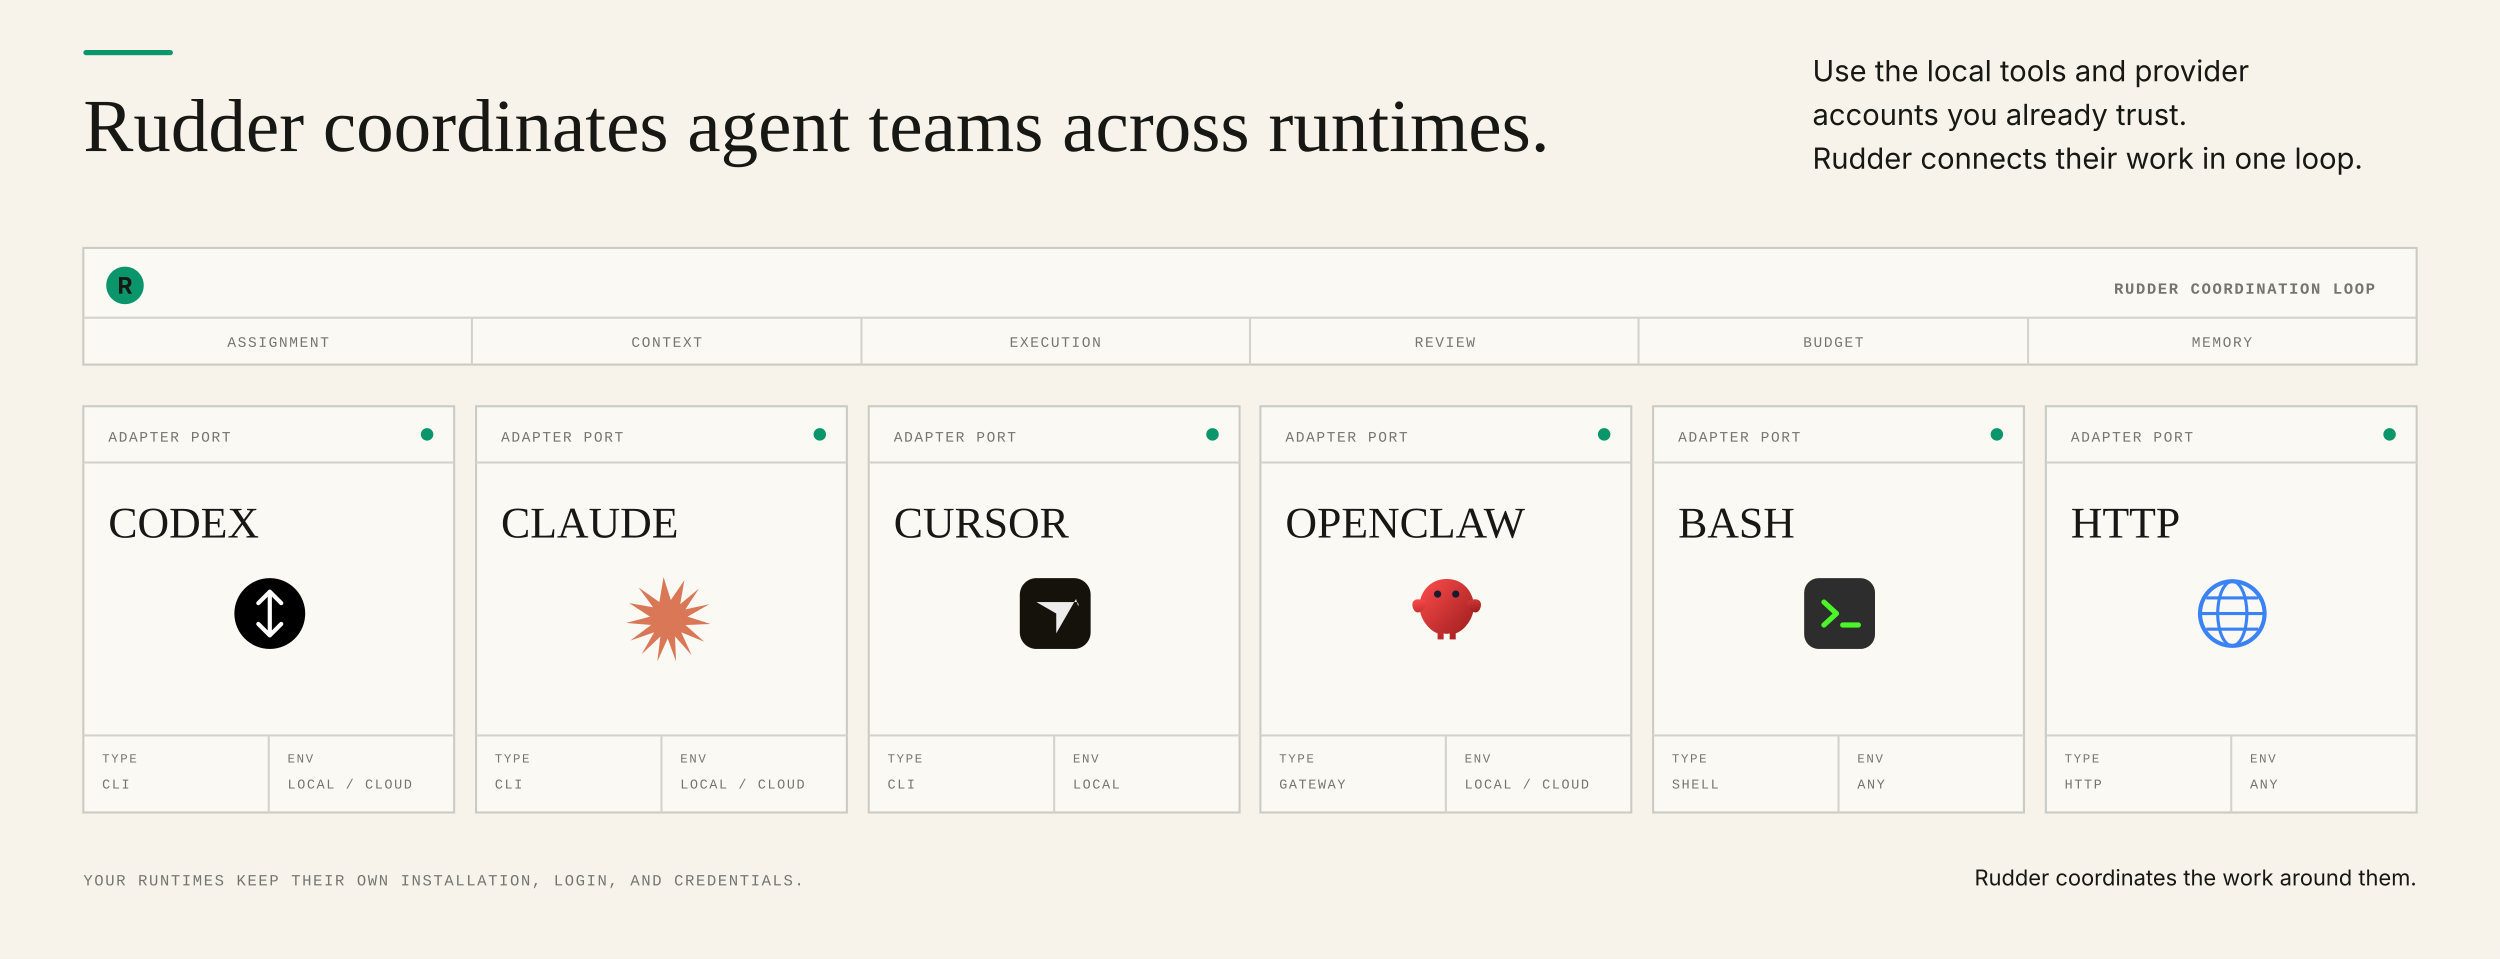
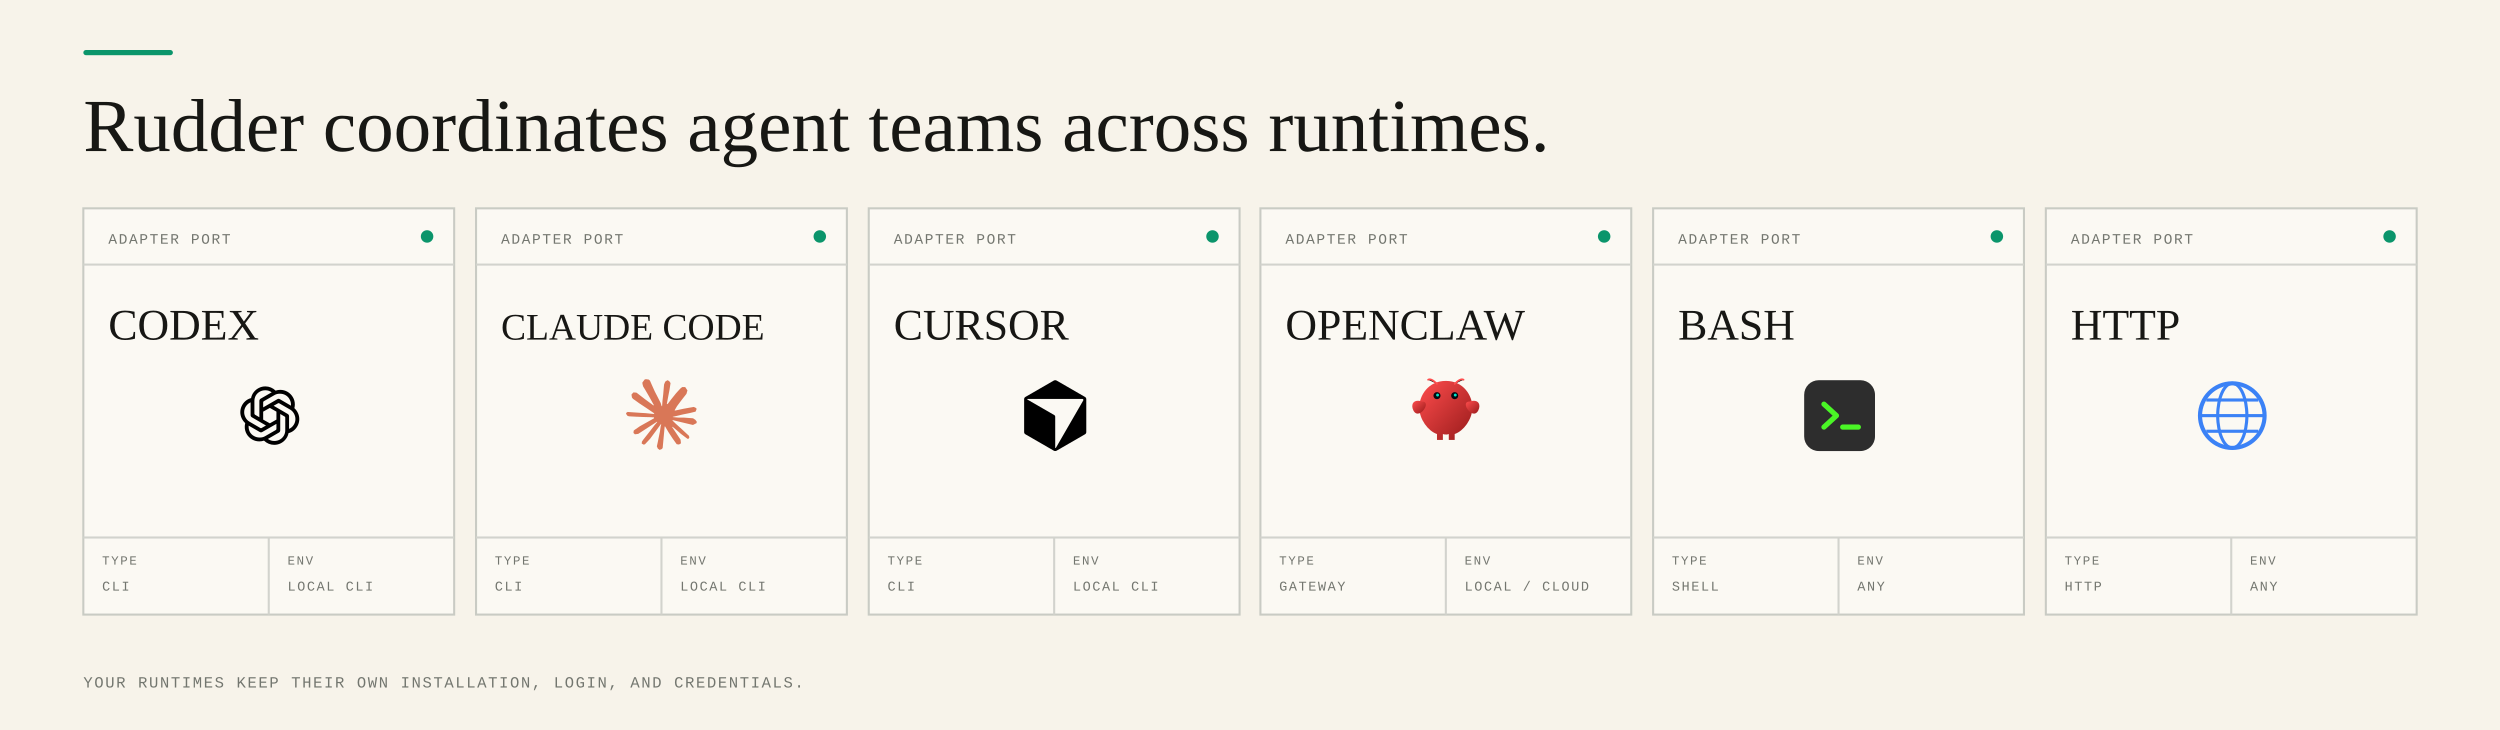
- <svg xmlns="http://www.w3.org/2000/svg" viewBox="0 0 2400 920" role="img" aria-labelledby="title desc">
+ <svg xmlns="http://www.w3.org/2000/svg" viewBox="0 0 2400 700" role="img" aria-labelledby="title desc">
  <defs>
    <style>
      .serif { font-family: Georgia, "Times New Roman", serif; fill: #171714; }
      .sans { font-family: Inter, ui-sans-serif, -apple-system, BlinkMacSystemFont, "Segoe UI", sans-serif; fill: #171714; }
      .mono { font-family: "SFMono-Regular", Consolas, "Liberation Mono", monospace; fill: #73766f; letter-spacing: 1.5px; }
      .card { fill: #fbf9f3; stroke: #c9cbc4; stroke-width: 2; }
      .rule { stroke: #d2d3cd; stroke-width: 2; }
    </style>
-     <linearGradient id="openclaw-gradient" x1="0" y1="0" x2="1" y2="1">
-       <stop offset="0" stop-color="#ff4d4d" />
-       <stop offset="1" stop-color="#991b1b" />
+     <linearGradient id="openclaw-gradient" x1="0%" y1="0%" x2="100%" y2="100%">
+       <stop offset="0%" stop-color="#ff4d4d" />
+       <stop offset="100%" stop-color="#991b1b" />
    </linearGradient>
  </defs>
  <rect width="2400" height="920" fill="#f7f3ea" />
  <rect x="80" y="48" width="86" height="5" rx="2.5" fill="#0b956b" />
  <text class="serif" x="80" y="145" font-size="72">Rudder coordinates agent teams across runtimes.</text>
-   <text class="sans" x="1740" y="78" font-size="28" fill="#686c66">
-     <tspan x="1740" dy="0">Use the local tools and provider</tspan>
-     <tspan x="1740" dy="42">accounts you already trust.</tspan>
-     <tspan x="1740" dy="42">Rudder connects their work in one loop.</tspan>
-   </text>
-   <rect x="80" y="238" width="2240" height="112" fill="#fbf9f3" stroke="#c9cbc4" stroke-width="2" />
-   <circle cx="120" cy="274" r="18" fill="#0b956b" />
-   <text class="sans" x="120" y="282" text-anchor="middle" font-size="22" font-weight="700" fill="#fff">R</text>
-   <text class="mono" x="2280" y="282" text-anchor="end" font-size="15" font-weight="700">RUDDER COORDINATION LOOP</text>
-   <line x1="80" y1="305" x2="2320" y2="305" class="rule" />
-   <g class="mono" font-size="14" text-anchor="middle">
-     <text x="267" y="333">ASSIGNMENT</text>
-     <text x="640" y="333">CONTEXT</text>
-     <text x="1013" y="333">EXECUTION</text>
-     <text x="1387" y="333">REVIEW</text>
-     <text x="1760" y="333">BUDGET</text>
-     <text x="2133" y="333">MEMORY</text>
-   </g>
-   <g class="rule">
-     <line x1="453" y1="305" x2="453" y2="350" />
-     <line x1="827" y1="305" x2="827" y2="350" />
-     <line x1="1200" y1="305" x2="1200" y2="350" />
-     <line x1="1573" y1="305" x2="1573" y2="350" />
-     <line x1="1947" y1="305" x2="1947" y2="350" />
-   </g>
-   <g transform="translate(80 390)">
+   <g transform="translate(80 200)">
    <rect class="card" width="356" height="390" />
    <text class="mono" x="24" y="34" font-size="14">ADAPTER PORT</text>
    <circle cx="330" cy="27" r="6" fill="#0b956b" />
    <line x1="0" y1="54" x2="356" y2="54" class="rule" />
    <text class="serif" x="24" y="126" font-size="42">CODEX</text>
-     <g transform="translate(145 165)">
-       <circle cx="34" cy="34" r="34" fill="#000" />
-       <path d="M34 13v42M23 24l11-11 11 11M23 44l11 11 11-11" fill="none" stroke="#fff" stroke-width="4" stroke-linecap="round" stroke-linejoin="round" />
+     <g transform="translate(145 165) scale(3.4)">
+       <path d="M11.248 18.25q-.825 0-1.568-.314a4.3 4.3 0 0 1-1.32-.874 4 4 0 0 1-1.304.214 4 4 0 0 1-2.046-.544 4.27 4.27 0 0 1-1.518-1.485 4 4 0 0 1-.56-2.095q0-.48.131-1.04A4.4 4.4 0 0 1 2.04 10.71a4.07 4.07 0 0 1 .017-3.4 4.2 4.2 0 0 1 1.056-1.418 3.8 3.8 0 0 1 1.6-.842 3.9 3.9 0 0 1 .76-1.683q.593-.759 1.451-1.188a4.04 4.04 0 0 1 1.832-.429q.825 0 1.567.313.742.314 1.32.875a4 4 0 0 1 1.304-.215q1.106 0 2.046.545a4.14 4.14 0 0 1 1.501 1.485q.578.941.578 2.095 0 .48-.132 1.04.66.61 1.023 1.419.363.792.363 1.666 0 .892-.38 1.717a4.3 4.3 0 0 1-1.072 1.435 3.8 3.8 0 0 1-1.584.825 3.8 3.8 0 0 1-.775 1.683 4.06 4.06 0 0 1-1.436 1.188 4.04 4.04 0 0 1-1.832.429m-4.076-2.062q.825 0 1.435-.347l3.103-1.782a.36.36 0 0 0 .164-.313v-1.42L7.881 14.62a.67.67 0 0 1-.726 0l-3.118-1.798a.5.5 0 0 1-.017.115v.198q0 .841.396 1.551.413.693 1.139 1.089a3.2 3.2 0 0 0 1.617.412m.165-2.69a.4.4 0 0 0 .181.05q.083 0 .165-.05l1.238-.71-3.977-2.31a.7.7 0 0 1-.363-.643v-3.58q-.825.362-1.32 1.122a2.9 2.9 0 0 0-.495 1.65q0 .809.413 1.55.412.743 1.072 1.123zm3.91 3.663q.875 0 1.585-.396a2.96 2.96 0 0 0 1.534-2.64v-3.564a.32.32 0 0 0-.165-.297l-1.254-.726v4.604a.7.7 0 0 1-.363.643l-3.119 1.799a3 3 0 0 0 1.783.577m.627-6.039V8.878L10.01 7.822 8.129 8.878v2.244l1.881 1.056zM7.057 5.859a.7.7 0 0 1 .363-.644l3.119-1.798a3 3 0 0 0-1.782-.578q-.874 0-1.584.396A2.96 2.96 0 0 0 6.05 4.324a3.07 3.07 0 0 0-.396 1.551v3.547q0 .199.165.314l1.237.726zm8.383 7.887q.825-.364 1.303-1.123.495-.758.495-1.65a3.15 3.15 0 0 0-.412-1.55q-.413-.743-1.073-1.123l-3.086-1.782q-.099-.065-.181-.049a.3.3 0 0 0-.165.05l-1.238.692 3.993 2.327a.6.6 0 0 1 .264.264.64.64 0 0 1 .1.363zm-3.317-8.382a.63.63 0 0 1 .726 0l3.135 1.831v-.297q0-.792-.396-1.501a2.86 2.86 0 0 0-1.105-1.155q-.71-.43-1.65-.43-.825 0-1.436.347L8.294 5.941a.36.36 0 0 0-.165.314v1.418z" />
    </g>
    <line x1="0" y1="316" x2="356" y2="316" class="rule" />
    <line x1="178" y1="316" x2="178" y2="390" class="rule" />
    <text class="mono" x="18" y="342" font-size="12">TYPE</text>
    <text class="mono" x="18" y="367" font-size="13" fill="#171714">CLI</text>
    <text class="mono" x="196" y="342" font-size="12">ENV</text>
-     <text class="mono" x="196" y="367" font-size="13" fill="#171714">LOCAL / CLOUD</text>
+     <text class="mono" x="196" y="367" font-size="13" fill="#171714">LOCAL CLI</text>
  </g>
-   <g transform="translate(457 390)">
+   <g transform="translate(457 200)">
    <rect class="card" width="356" height="390" />
    <text class="mono" x="24" y="34" font-size="14">ADAPTER PORT</text>
    <circle cx="330" cy="27" r="6" fill="#0b956b" />
    <line x1="0" y1="54" x2="356" y2="54" class="rule" />
-     <text class="serif" x="24" y="126" font-size="42">CLAUDE</text>
-     <g transform="translate(144 164)" fill="#d97757">
-       <path d="M36 0l7 22L56 3l-4 23L70 11 57 31l23-5-21 12 22 7-24 1 18 16-22-9 10 22-16-18 1 24-8-22-10 22 3-24-18 17 12-21-23 8 20-15-24-2 23-6L3 25l23 4L12 10l20 14z" />
+     <text class="serif" x="24" y="126" font-size="36">CLAUDE CODE</text>
+     <g transform="translate(144 164) scale(2.83)" fill="#d97757">
+       <path d="m4.714 15.956 4.717-2.647.079-.231-.079-.128h-.231l-.789-.049-2.696-.073-2.337-.097-2.265-.121-.571-.121-.534-.704.055-.352.48-.322.686.061 1.518.103 2.277.158 1.651.097 2.447.255h.389l.055-.158-.134-.097-.103-.097L6.973 9.836l-2.55-1.688-1.336-.971-.723-.492-.364-.461-.158-1.008.656-.723.88.061.225.061.892.686 1.906 1.475 2.489 1.834.364.303.146-.103.018-.073-.164-.273-1.354-2.447-1.445-2.489-.643-1.032-.17-.619c-.061-.255-.103-.467-.103-.729L6.287.134 6.7 0l.996.134.419.364.619 1.415 1.002 2.228 1.554 3.03.455.898.243.832.091.255h.158v-.146l.128-1.706.237-2.095.231-2.696.079-.759.376-.911.747-.492.583.279.48.686-.067.443-.285 1.852-.559 2.902-.364 1.943h.212l.243-.243.984-1.305 1.651-2.064.729-.82.85-.905.546-.431h1.032l.759 1.129-.34 1.166-1.062 1.348-.88 1.141-1.263 1.7-.789 1.36.073.109.188-.018 2.853-.607 1.542-.279 1.84-.316.832.389.091.395-.328.807-1.967.486-2.307.461-3.436.814-.043.03.049.061 1.548.146.662.036h1.621l3.018.225.789.522.474.638-.079.486-1.214.619-1.639-.389-3.825-.911-1.311-.328h-.182v.109l1.093 1.069 2.003 1.809 2.507 2.331.128.577-.322.455-.34-.049-2.204-1.657-.85-.747-1.925-1.621h-.128v.17l.443.65 2.344 3.521.121 1.081-.17.352-.607.212-.668-.121-1.372-1.925L14.38 17.959l-1.141-1.943-.14.079-.674 7.255-.316.37-.729.279-.607-.461-.322-.747.322-1.475.389-1.925.316-1.53.285-1.9.17-.631-.012-.043-.14.018-1.433 1.967-2.18 2.945-1.724 1.846-.413.164-.716-.37.067-.662.401-.589 2.386-3.036 1.439-1.882.929-1.087-.006-.158h-.055l-6.338 4.116-1.129.146-.486-.455.061-.747.231-.243 1.906-1.311Z" />
    </g>
    <line x1="0" y1="316" x2="356" y2="316" class="rule" />
    <line x1="178" y1="316" x2="178" y2="390" class="rule" />
    <text class="mono" x="18" y="342" font-size="12">TYPE</text>
    <text class="mono" x="18" y="367" font-size="13" fill="#171714">CLI</text>
    <text class="mono" x="196" y="342" font-size="12">ENV</text>
-     <text class="mono" x="196" y="367" font-size="13" fill="#171714">LOCAL / CLOUD</text>
+     <text class="mono" x="196" y="367" font-size="13" fill="#171714">LOCAL CLI</text>
  </g>
-   <g transform="translate(834 390)">
+   <g transform="translate(834 200)">
    <rect class="card" width="356" height="390" />
    <text class="mono" x="24" y="34" font-size="14">ADAPTER PORT</text>
    <circle cx="330" cy="27" r="6" fill="#0b956b" />
    <line x1="0" y1="54" x2="356" y2="54" class="rule" />
    <text class="serif" x="24" y="126" font-size="42">CURSOR</text>
-     <g transform="translate(145 165)">
-       <rect width="68" height="68" rx="16" fill="#14120b" />
-       <path d="M54 20 35 53V34L16 23h38c2 0 3 2 2 4z" fill="#edecec" />
+     <g transform="translate(145 165) scale(2.833333)" fill="#000">
+       <path d="M11.503.131 1.891 5.678a.84.84 0 0 0-.42.726v11.188c0 .3.162.575.42.724l9.609 5.55a1 1 0 0 0 .998 0l9.61-5.55a.84.84 0 0 0 .42-.724V6.404a.84.84 0 0 0-.42-.726L12.497.131a1.01 1.01 0 0 0-.996 0M2.657 6.338h18.55c.263 0 .43.287.297.515L12.23 22.918c-.062.107-.229.064-.229-.06V12.335a.59.59 0 0 0-.295-.51l-9.11-5.257c-.109-.063-.064-.23.061-.23" />
    </g>
    <line x1="0" y1="316" x2="356" y2="316" class="rule" />
    <line x1="178" y1="316" x2="178" y2="390" class="rule" />
    <text class="mono" x="18" y="342" font-size="12">TYPE</text>
    <text class="mono" x="18" y="367" font-size="13" fill="#171714">CLI</text>
    <text class="mono" x="196" y="342" font-size="12">ENV</text>
-     <text class="mono" x="196" y="367" font-size="13" fill="#171714">LOCAL</text>
+     <text class="mono" x="196" y="367" font-size="13" fill="#171714">LOCAL CLI</text>
  </g>
-   <g transform="translate(1210 390)">
+   <g transform="translate(1210 200)">
    <rect class="card" width="356" height="390" />
    <text class="mono" x="24" y="34" font-size="14">ADAPTER PORT</text>
    <circle cx="330" cy="27" r="6" fill="#0b956b" />
    <line x1="0" y1="54" x2="356" y2="54" class="rule" />
    <text class="serif" x="24" y="126" font-size="42">OPENCLAW</text>
-     <g transform="translate(144 160) scale(.58)">
-       <path d="M60 10C30 10 15 35 15 55s15 40 30 45v10h10v-10c5 2 10 0 10 0v10h10v-10c15-5 30-25 30-45S90 10 60 10Z" fill="url(#openclaw-gradient)" />
-       <path d="M20 45C5 40 0 50 5 60s15 5 20-5c3-7 0-10-5-10ZM100 45c15-5 20 5 15 15s-15 5-20-5c-3-7 0-10 5-10Z" fill="url(#openclaw-gradient)" />
-       <circle cx="45" cy="35" r="6" fill="#1a1a2e" />
-       <circle cx="75" cy="35" r="6" fill="#1a1a2e" />
+     <g transform="translate(144 160) scale(.5666667)">
+       <path d="M60 10 C30 10 15 35 15 55 C15 75 30 95 45 100 L45 110 L55 110 L55 100 C55 100 60 102 65 100 L65 110 L75 110 L75 100 C90 95 105 75 105 55 C105 35 90 10 60 10Z" fill="url(#openclaw-gradient)" />
+       <path d="M20 45 C5 40 0 50 5 60 C10 70 20 65 25 55 C28 48 25 45 20 45Z" fill="url(#openclaw-gradient)" />
+       <path d="M100 45 C115 40 120 50 115 60 C110 70 100 65 95 55 C92 48 95 45 100 45Z" fill="url(#openclaw-gradient)" />
+       <path d="M45 15 Q35 5 30 8" stroke="#ff4d4d" stroke-width="3" stroke-linecap="round" />
+       <path d="M75 15 Q85 5 90 8" stroke="#ff4d4d" stroke-width="3" stroke-linecap="round" />
+       <circle cx="45" cy="35" r="6" fill="#050810" />
+       <circle cx="75" cy="35" r="6" fill="#050810" />
+       <circle cx="46" cy="34" r="2.5" fill="#00e5cc" />
+       <circle cx="76" cy="34" r="2.5" fill="#00e5cc" />
    </g>
    <line x1="0" y1="316" x2="356" y2="316" class="rule" />
    <line x1="178" y1="316" x2="178" y2="390" class="rule" />
    <text class="mono" x="18" y="342" font-size="12">TYPE</text>
    <text class="mono" x="18" y="367" font-size="13" fill="#171714">GATEWAY</text>
    <text class="mono" x="196" y="342" font-size="12">ENV</text>
    <text class="mono" x="196" y="367" font-size="13" fill="#171714">LOCAL / CLOUD</text>
  </g>
-   <g transform="translate(1587 390)">
+   <g transform="translate(1587 200)">
    <rect class="card" width="356" height="390" />
    <text class="mono" x="24" y="34" font-size="14">ADAPTER PORT</text>
    <circle cx="330" cy="27" r="6" fill="#0b956b" />
    <line x1="0" y1="54" x2="356" y2="54" class="rule" />
    <text class="serif" x="24" y="126" font-size="42">BASH</text>
    <g transform="translate(145 165)">
      <rect width="68" height="68" rx="14" fill="#2d2d2d" />
      <path d="m19 23 12 11-12 11M37 45h15" fill="none" stroke="#4af626" stroke-width="5" stroke-linecap="round" stroke-linejoin="round" />
    </g>
    <line x1="0" y1="316" x2="356" y2="316" class="rule" />
    <line x1="178" y1="316" x2="178" y2="390" class="rule" />
    <text class="mono" x="18" y="342" font-size="12">TYPE</text>
    <text class="mono" x="18" y="367" font-size="13" fill="#171714">SHELL</text>
    <text class="mono" x="196" y="342" font-size="12">ENV</text>
    <text class="mono" x="196" y="367" font-size="13" fill="#171714">ANY</text>
  </g>
-   <g transform="translate(1964 390)">
+   <g transform="translate(1964 200)">
    <rect class="card" width="356" height="390" />
    <text class="mono" x="24" y="34" font-size="14">ADAPTER PORT</text>
    <circle cx="330" cy="27" r="6" fill="#0b956b" />
    <line x1="0" y1="54" x2="356" y2="54" class="rule" />
    <text class="serif" x="24" y="126" font-size="42">HTTP</text>
    <g transform="translate(145 165)" fill="none" stroke="#3b82f6">
      <circle cx="34" cy="34" r="31" stroke-width="4" />
      <ellipse cx="34" cy="34" rx="14" ry="31" stroke-width="3" />
      <path d="M4 34h60M9 19h50M9 49h50" stroke-width="3" />
    </g>
    <line x1="0" y1="316" x2="356" y2="316" class="rule" />
    <line x1="178" y1="316" x2="178" y2="390" class="rule" />
    <text class="mono" x="18" y="342" font-size="12">TYPE</text>
    <text class="mono" x="18" y="367" font-size="13" fill="#171714">HTTP</text>
    <text class="mono" x="196" y="342" font-size="12">ENV</text>
    <text class="mono" x="196" y="367" font-size="13" fill="#171714">ANY</text>
  </g>
-   <text class="mono" x="80" y="850" font-size="15">YOUR RUNTIMES KEEP THEIR OWN INSTALLATION, LOGIN, AND CREDENTIALS.</text>
-   <text class="sans" x="2320" y="850" text-anchor="end" font-size="21" fill="#686c66">Rudder coordinates the work around them.</text>
+   <text class="mono" x="80" y="660" font-size="15">YOUR RUNTIMES KEEP THEIR OWN INSTALLATION, LOGIN, AND CREDENTIALS.</text>
</svg>
